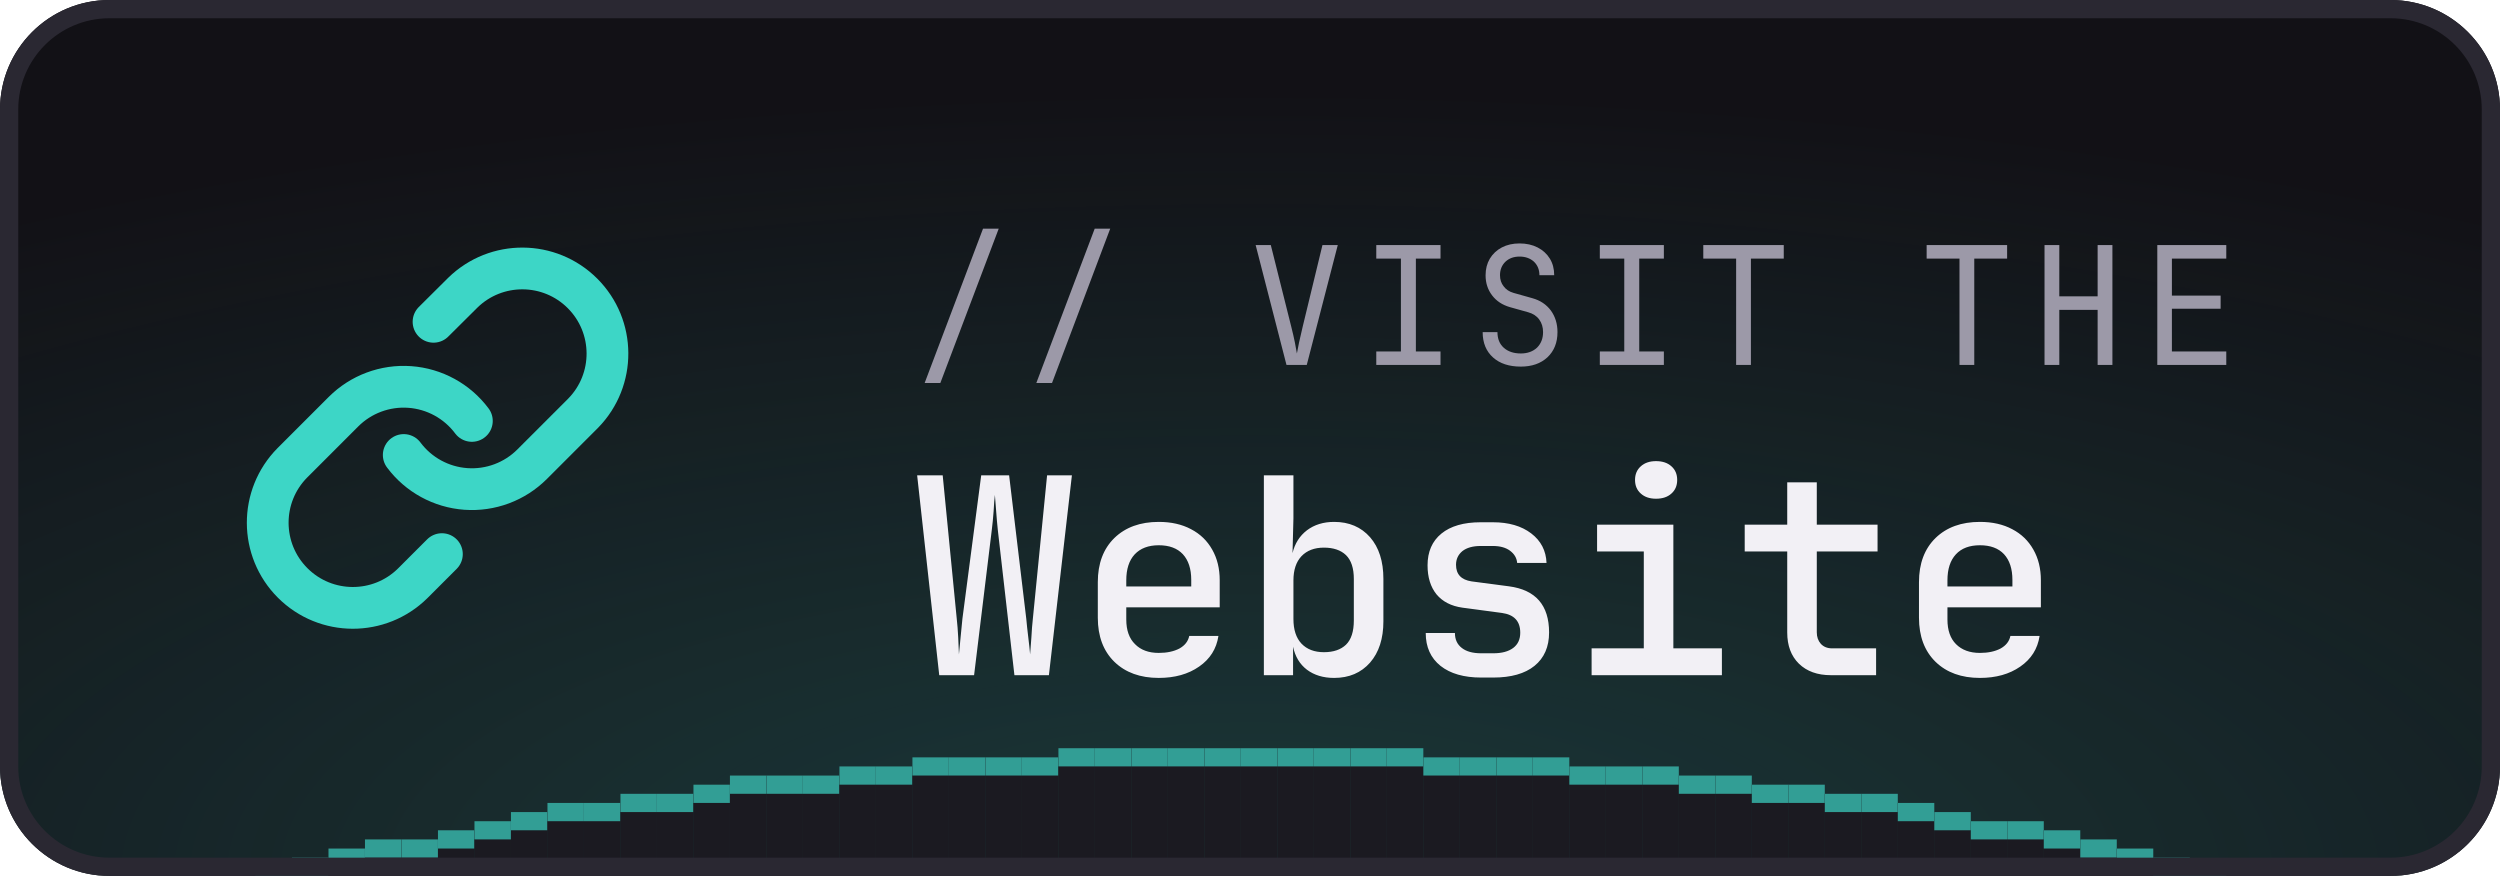
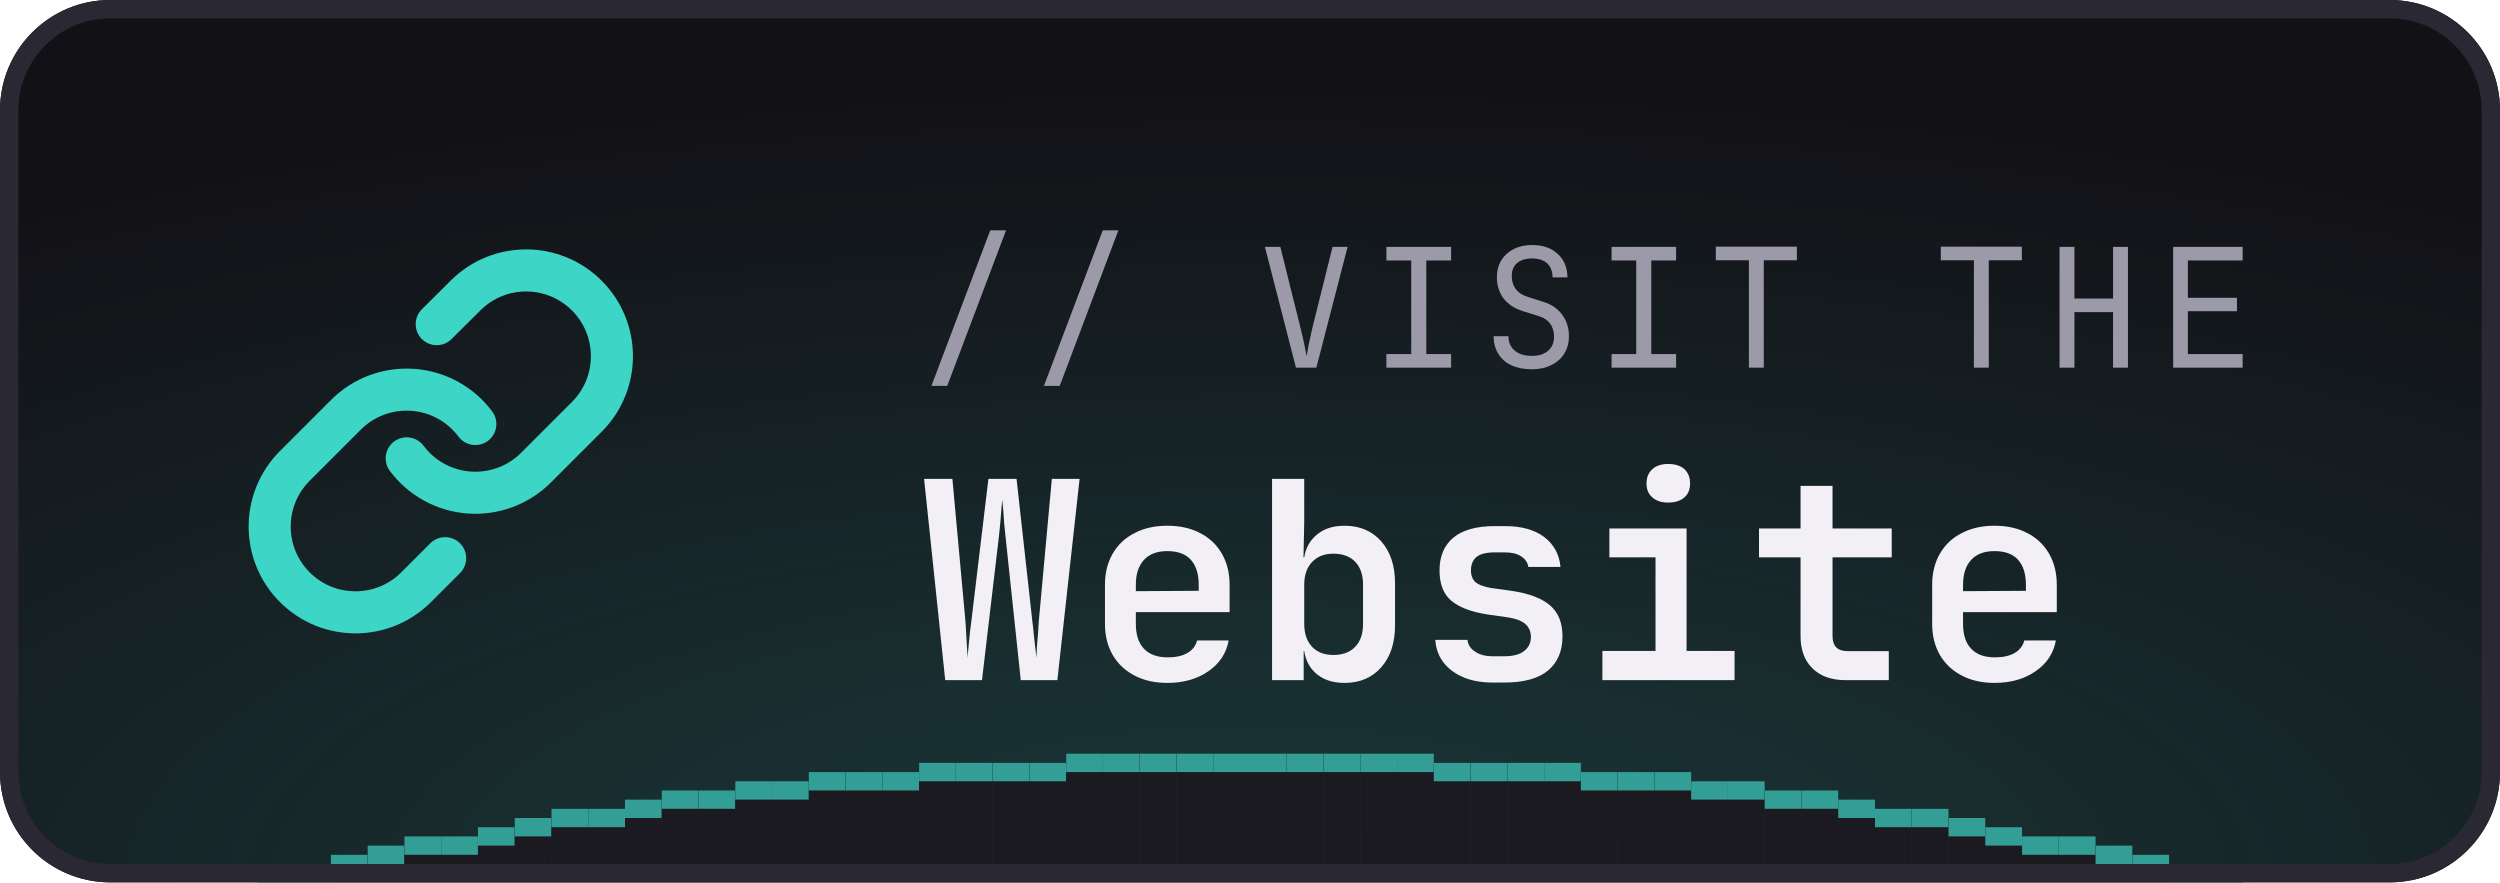
- <svg xmlns="http://www.w3.org/2000/svg" width="137" height="48" fill="none" viewBox="0 0 137 48">
+ <svg xmlns="http://www.w3.org/2000/svg" width="136" height="48" fill="none" viewBox="0 0 136 48">
  <defs>
    <clipPath id="badges-plugins-xrewind-cozy-website-tile">
-       <rect width="137" height="48" rx="6" />
+       <rect width="136" height="48" rx="6" />
    </clipPath>
    <radialGradient id="badges-plugins-xrewind-cozy-website-glow" cx="0.5" cy="1" r="0.9">
      <stop offset="0" stop-color="#3DD6C6" stop-opacity=".2" />
      <stop offset="1" stop-color="#3DD6C6" stop-opacity="0" />
    </radialGradient>
  </defs>
  <g clip-path="url(#badges-plugins-xrewind-cozy-website-tile)">
-     <rect width="137" height="48" fill="#121116" />
-     <rect width="137" height="48" fill="url(#badges-plugins-xrewind-cozy-website-glow)" />
+     <rect width="136" height="48" fill="#121116" />
+     <rect width="136" height="48" fill="url(#badges-plugins-xrewind-cozy-website-glow)" />
    <rect x="0" y="51.5" width="2" height="-3.5" fill="#1B1A21" />
    <rect x="0" y="51.5" width="2" height="1" fill="#3DD6C6" fill-opacity=".7" />
    <rect x="2" y="51" width="2" height="-3" fill="#1B1A21" />
    <rect x="2" y="51" width="2" height="1" fill="#3DD6C6" fill-opacity=".7" />
    <rect x="4" y="50.5" width="2" height="-2.5" fill="#1B1A21" />
    <rect x="4" y="50.5" width="2" height="1" fill="#3DD6C6" fill-opacity=".7" />
-     <rect x="6" y="50" width="2" height="-2" fill="#1B1A21" />
-     <rect x="6" y="50" width="2" height="1" fill="#3DD6C6" fill-opacity=".7" />
+     <rect x="6" y="49.5" width="2" height="-1.5" fill="#1B1A21" />
+     <rect x="6" y="49.5" width="2" height="1" fill="#3DD6C6" fill-opacity=".7" />
    <rect x="8" y="49" width="2" height="-1" fill="#1B1A21" />
    <rect x="8" y="49" width="2" height="1" fill="#3DD6C6" fill-opacity=".7" />
    <rect x="10" y="48.5" width="2" height="-0.5" fill="#1B1A21" />
    <rect x="10" y="48.5" width="2" height="1" fill="#3DD6C6" fill-opacity=".7" />
    <rect x="12" y="48" width="2" height="0" fill="#1B1A21" />
    <rect x="12" y="48" width="2" height="1" fill="#3DD6C6" fill-opacity=".7" />
    <rect x="14" y="47.5" width="2" height="0.5" fill="#1B1A21" />
    <rect x="14" y="47.5" width="2" height="1" fill="#3DD6C6" fill-opacity=".7" />
    <rect x="16" y="47" width="2" height="1" fill="#1B1A21" />
    <rect x="16" y="47" width="2" height="1" fill="#3DD6C6" fill-opacity=".7" />
    <rect x="18" y="46.5" width="2" height="1.5" fill="#1B1A21" />
    <rect x="18" y="46.5" width="2" height="1" fill="#3DD6C6" fill-opacity=".7" />
    <rect x="20" y="46" width="2" height="2" fill="#1B1A21" />
    <rect x="20" y="46" width="2" height="1" fill="#3DD6C6" fill-opacity=".7" />
-     <rect x="22" y="46" width="2" height="2" fill="#1B1A21" />
-     <rect x="22" y="46" width="2" height="1" fill="#3DD6C6" fill-opacity=".7" />
+     <rect x="22" y="45.5" width="2" height="2.5" fill="#1B1A21" />
+     <rect x="22" y="45.5" width="2" height="1" fill="#3DD6C6" fill-opacity=".7" />
    <rect x="24" y="45.5" width="2" height="2.5" fill="#1B1A21" />
    <rect x="24" y="45.5" width="2" height="1" fill="#3DD6C6" fill-opacity=".7" />
    <rect x="26" y="45" width="2" height="3" fill="#1B1A21" />
    <rect x="26" y="45" width="2" height="1" fill="#3DD6C6" fill-opacity=".7" />
    <rect x="28" y="44.5" width="2" height="3.5" fill="#1B1A21" />
    <rect x="28" y="44.5" width="2" height="1" fill="#3DD6C6" fill-opacity=".7" />
    <rect x="30" y="44" width="2" height="4" fill="#1B1A21" />
    <rect x="30" y="44" width="2" height="1" fill="#3DD6C6" fill-opacity=".7" />
    <rect x="32" y="44" width="2" height="4" fill="#1B1A21" />
    <rect x="32" y="44" width="2" height="1" fill="#3DD6C6" fill-opacity=".7" />
    <rect x="34" y="43.5" width="2" height="4.5" fill="#1B1A21" />
    <rect x="34" y="43.5" width="2" height="1" fill="#3DD6C6" fill-opacity=".7" />
-     <rect x="36" y="43.5" width="2" height="4.5" fill="#1B1A21" />
-     <rect x="36" y="43.5" width="2" height="1" fill="#3DD6C6" fill-opacity=".7" />
+     <rect x="36" y="43" width="2" height="5" fill="#1B1A21" />
+     <rect x="36" y="43" width="2" height="1" fill="#3DD6C6" fill-opacity=".7" />
    <rect x="38" y="43" width="2" height="5" fill="#1B1A21" />
    <rect x="38" y="43" width="2" height="1" fill="#3DD6C6" fill-opacity=".7" />
    <rect x="40" y="42.5" width="2" height="5.5" fill="#1B1A21" />
    <rect x="40" y="42.5" width="2" height="1" fill="#3DD6C6" fill-opacity=".7" />
    <rect x="42" y="42.5" width="2" height="5.5" fill="#1B1A21" />
    <rect x="42" y="42.5" width="2" height="1" fill="#3DD6C6" fill-opacity=".7" />
-     <rect x="44" y="42.5" width="2" height="5.5" fill="#1B1A21" />
-     <rect x="44" y="42.5" width="2" height="1" fill="#3DD6C6" fill-opacity=".7" />
+     <rect x="44" y="42" width="2" height="6" fill="#1B1A21" />
+     <rect x="44" y="42" width="2" height="1" fill="#3DD6C6" fill-opacity=".7" />
    <rect x="46" y="42" width="2" height="6" fill="#1B1A21" />
    <rect x="46" y="42" width="2" height="1" fill="#3DD6C6" fill-opacity=".7" />
    <rect x="48" y="42" width="2" height="6" fill="#1B1A21" />
    <rect x="48" y="42" width="2" height="1" fill="#3DD6C6" fill-opacity=".7" />
    <rect x="50" y="41.5" width="2" height="6.5" fill="#1B1A21" />
    <rect x="50" y="41.5" width="2" height="1" fill="#3DD6C6" fill-opacity=".7" />
    <rect x="52" y="41.5" width="2" height="6.5" fill="#1B1A21" />
    <rect x="52" y="41.5" width="2" height="1" fill="#3DD6C6" fill-opacity=".7" />
    <rect x="54" y="41.5" width="2" height="6.5" fill="#1B1A21" />
    <rect x="54" y="41.5" width="2" height="1" fill="#3DD6C6" fill-opacity=".7" />
    <rect x="56" y="41.5" width="2" height="6.5" fill="#1B1A21" />
    <rect x="56" y="41.5" width="2" height="1" fill="#3DD6C6" fill-opacity=".7" />
    <rect x="58" y="41" width="2" height="7" fill="#1B1A21" />
    <rect x="58" y="41" width="2" height="1" fill="#3DD6C6" fill-opacity=".7" />
    <rect x="60" y="41" width="2" height="7" fill="#1B1A21" />
    <rect x="60" y="41" width="2" height="1" fill="#3DD6C6" fill-opacity=".7" />
    <rect x="62" y="41" width="2" height="7" fill="#1B1A21" />
    <rect x="62" y="41" width="2" height="1" fill="#3DD6C6" fill-opacity=".7" />
    <rect x="64" y="41" width="2" height="7" fill="#1B1A21" />
    <rect x="64" y="41" width="2" height="1" fill="#3DD6C6" fill-opacity=".7" />
    <rect x="66" y="41" width="2" height="7" fill="#1B1A21" />
    <rect x="66" y="41" width="2" height="1" fill="#3DD6C6" fill-opacity=".7" />
    <rect x="68" y="41" width="2" height="7" fill="#1B1A21" />
    <rect x="68" y="41" width="2" height="1" fill="#3DD6C6" fill-opacity=".7" />
    <rect x="70" y="41" width="2" height="7" fill="#1B1A21" />
    <rect x="70" y="41" width="2" height="1" fill="#3DD6C6" fill-opacity=".7" />
    <rect x="72" y="41" width="2" height="7" fill="#1B1A21" />
    <rect x="72" y="41" width="2" height="1" fill="#3DD6C6" fill-opacity=".7" />
    <rect x="74" y="41" width="2" height="7" fill="#1B1A21" />
    <rect x="74" y="41" width="2" height="1" fill="#3DD6C6" fill-opacity=".7" />
    <rect x="76" y="41" width="2" height="7" fill="#1B1A21" />
    <rect x="76" y="41" width="2" height="1" fill="#3DD6C6" fill-opacity=".7" />
    <rect x="78" y="41.5" width="2" height="6.5" fill="#1B1A21" />
    <rect x="78" y="41.5" width="2" height="1" fill="#3DD6C6" fill-opacity=".7" />
    <rect x="80" y="41.5" width="2" height="6.5" fill="#1B1A21" />
    <rect x="80" y="41.5" width="2" height="1" fill="#3DD6C6" fill-opacity=".7" />
    <rect x="82" y="41.5" width="2" height="6.5" fill="#1B1A21" />
    <rect x="82" y="41.5" width="2" height="1" fill="#3DD6C6" fill-opacity=".7" />
    <rect x="84" y="41.5" width="2" height="6.5" fill="#1B1A21" />
    <rect x="84" y="41.5" width="2" height="1" fill="#3DD6C6" fill-opacity=".7" />
    <rect x="86" y="42" width="2" height="6" fill="#1B1A21" />
    <rect x="86" y="42" width="2" height="1" fill="#3DD6C6" fill-opacity=".7" />
    <rect x="88" y="42" width="2" height="6" fill="#1B1A21" />
    <rect x="88" y="42" width="2" height="1" fill="#3DD6C6" fill-opacity=".7" />
    <rect x="90" y="42" width="2" height="6" fill="#1B1A21" />
    <rect x="90" y="42" width="2" height="1" fill="#3DD6C6" fill-opacity=".7" />
    <rect x="92" y="42.5" width="2" height="5.5" fill="#1B1A21" />
    <rect x="92" y="42.5" width="2" height="1" fill="#3DD6C6" fill-opacity=".7" />
    <rect x="94" y="42.5" width="2" height="5.5" fill="#1B1A21" />
    <rect x="94" y="42.5" width="2" height="1" fill="#3DD6C6" fill-opacity=".7" />
    <rect x="96" y="43" width="2" height="5" fill="#1B1A21" />
    <rect x="96" y="43" width="2" height="1" fill="#3DD6C6" fill-opacity=".7" />
    <rect x="98" y="43" width="2" height="5" fill="#1B1A21" />
    <rect x="98" y="43" width="2" height="1" fill="#3DD6C6" fill-opacity=".7" />
    <rect x="100" y="43.5" width="2" height="4.5" fill="#1B1A21" />
    <rect x="100" y="43.5" width="2" height="1" fill="#3DD6C6" fill-opacity=".7" />
-     <rect x="102" y="43.5" width="2" height="4.5" fill="#1B1A21" />
-     <rect x="102" y="43.5" width="2" height="1" fill="#3DD6C6" fill-opacity=".7" />
+     <rect x="102" y="44" width="2" height="4" fill="#1B1A21" />
+     <rect x="102" y="44" width="2" height="1" fill="#3DD6C6" fill-opacity=".7" />
    <rect x="104" y="44" width="2" height="4" fill="#1B1A21" />
    <rect x="104" y="44" width="2" height="1" fill="#3DD6C6" fill-opacity=".7" />
    <rect x="106" y="44.5" width="2" height="3.5" fill="#1B1A21" />
    <rect x="106" y="44.5" width="2" height="1" fill="#3DD6C6" fill-opacity=".7" />
    <rect x="108" y="45" width="2" height="3" fill="#1B1A21" />
    <rect x="108" y="45" width="2" height="1" fill="#3DD6C6" fill-opacity=".7" />
-     <rect x="110" y="45" width="2" height="3" fill="#1B1A21" />
-     <rect x="110" y="45" width="2" height="1" fill="#3DD6C6" fill-opacity=".7" />
+     <rect x="110" y="45.5" width="2" height="2.5" fill="#1B1A21" />
+     <rect x="110" y="45.5" width="2" height="1" fill="#3DD6C6" fill-opacity=".7" />
    <rect x="112" y="45.5" width="2" height="2.5" fill="#1B1A21" />
    <rect x="112" y="45.5" width="2" height="1" fill="#3DD6C6" fill-opacity=".7" />
    <rect x="114" y="46" width="2" height="2" fill="#1B1A21" />
    <rect x="114" y="46" width="2" height="1" fill="#3DD6C6" fill-opacity=".7" />
    <rect x="116" y="46.5" width="2" height="1.5" fill="#1B1A21" />
    <rect x="116" y="46.5" width="2" height="1" fill="#3DD6C6" fill-opacity=".7" />
    <rect x="118" y="47" width="2" height="1" fill="#1B1A21" />
    <rect x="118" y="47" width="2" height="1" fill="#3DD6C6" fill-opacity=".7" />
    <rect x="120" y="47.5" width="2" height="0.5" fill="#1B1A21" />
    <rect x="120" y="47.5" width="2" height="1" fill="#3DD6C6" fill-opacity=".7" />
    <rect x="122" y="48" width="2" height="0" fill="#1B1A21" />
    <rect x="122" y="48" width="2" height="1" fill="#3DD6C6" fill-opacity=".7" />
    <rect x="124" y="48.5" width="2" height="-0.5" fill="#1B1A21" />
    <rect x="124" y="48.5" width="2" height="1" fill="#3DD6C6" fill-opacity=".7" />
    <rect x="126" y="49" width="2" height="-1" fill="#1B1A21" />
    <rect x="126" y="49" width="2" height="1" fill="#3DD6C6" fill-opacity=".7" />
    <rect x="128" y="49.5" width="2" height="-1.5" fill="#1B1A21" />
    <rect x="128" y="49.5" width="2" height="1" fill="#3DD6C6" fill-opacity=".7" />
-     <rect x="130" y="50" width="2" height="-2" fill="#1B1A21" />
-     <rect x="130" y="50" width="2" height="1" fill="#3DD6C6" fill-opacity=".7" />
-     <rect x="132" y="50.5" width="2" height="-2.5" fill="#1B1A21" />
-     <rect x="132" y="50.5" width="2" height="1" fill="#3DD6C6" fill-opacity=".7" />
+     <rect x="130" y="50.5" width="2" height="-2.5" fill="#1B1A21" />
+     <rect x="130" y="50.5" width="2" height="1" fill="#3DD6C6" fill-opacity=".7" />
+     <rect x="132" y="51" width="2" height="-3" fill="#1B1A21" />
+     <rect x="132" y="51" width="2" height="1" fill="#3DD6C6" fill-opacity=".7" />
    <rect x="134" y="51.5" width="2" height="-3.5" fill="#1B1A21" />
    <rect x="134" y="51.5" width="2" height="1" fill="#3DD6C6" fill-opacity=".7" />
-     <rect x="136" y="52" width="2" height="-4" fill="#1B1A21" />
-     <rect x="136" y="52" width="2" height="1" fill="#3DD6C6" fill-opacity=".7" />
  </g>
-   <rect x=".5" y=".5" width="136" height="47" rx="5.5" stroke="#2A2832" />
+   <rect x=".5" y=".5" width="135" height="47" rx="5.5" stroke="#2A2832" />
  <g transform="translate(8 8) scale(0.8)">
    <g>
      <g stroke="#3DD6C6" stroke-linecap="round" stroke-linejoin="round" stroke-width="2.86">
        <path d="M17.656 21.167a5.83 5.83 0 0 0 8.796.63l3.5-3.5a5.833 5.833 0 0 0-8.248-8.249l-2.007 1.995" />
        <path d="M22.323 18.833a5.833 5.833 0 0 0-8.797-.63l-3.5 3.5a5.833 5.833 0 0 0 8.249 8.249l1.995-1.995" />
      </g>
    </g>
  </g>
-   <path fill="#9C99A8" d="M51.53 20.99L50.67 20.99L53.87 12.53L54.73 12.53L51.53 20.99M57.65 20.99L56.79 20.99L59.99 12.53L60.84 12.53L57.65 20.99M71.61 20L70.5 20L68.81 13.43L69.64 13.43L70.76 17.9Q70.88 18.37 70.96 18.77Q71.03 19.16 71.07 19.37L71.07 19.37Q71.11 19.16 71.19 18.76Q71.28 18.36 71.39 17.89L71.39 17.89L72.47 13.43L73.31 13.43L71.61 20M78.94 20L75.42 20L75.42 19.26L76.77 19.26L76.77 14.17L75.42 14.17L75.42 13.43L78.94 13.43L78.94 14.17L77.59 14.17L77.59 19.26L78.94 19.26L78.94 20M83.34 20.09L83.34 20.09Q82.38 20.09 81.82 19.59Q81.25 19.08 81.25 18.2L81.25 18.2L82.06 18.2Q82.06 18.75 82.41 19.06Q82.76 19.37 83.34 19.37L83.34 19.37Q83.89 19.37 84.23 19.05Q84.56 18.72 84.56 18.2L84.56 18.2Q84.56 17.8 84.35 17.51Q84.14 17.22 83.74 17.11L83.74 17.11L82.74 16.83Q82.12 16.65 81.77 16.19Q81.41 15.72 81.41 15.09L81.41 15.09Q81.41 14.57 81.64 14.18Q81.88 13.78 82.3 13.56Q82.72 13.34 83.27 13.34L83.27 13.34Q83.83 13.34 84.26 13.56Q84.69 13.78 84.93 14.17Q85.17 14.56 85.17 15.08L85.17 15.08L84.36 15.08Q84.36 14.63 84.06 14.34Q83.75 14.06 83.27 14.06L83.27 14.06Q82.8 14.06 82.5 14.34Q82.2 14.63 82.2 15.08L82.2 15.08Q82.2 15.44 82.4 15.69Q82.59 15.95 82.94 16.05L82.94 16.05L83.97 16.34Q84.62 16.52 84.99 17.02Q85.35 17.52 85.35 18.2L85.35 18.2Q85.35 19.06 84.8 19.58Q84.25 20.09 83.34 20.09M91.18 20L87.67 20L87.67 19.26L89.01 19.26L89.01 14.17L87.67 14.17L87.67 13.43L91.18 13.43L91.18 14.17L89.83 14.17L89.83 19.26L91.18 19.26L91.18 20M95.95 20L95.14 20L95.14 14.17L93.34 14.17L93.34 13.43L97.75 13.43L97.75 14.17L95.95 14.17L95.95 20M108.19 20L107.38 20L107.38 14.17L105.58 14.17L105.58 13.43L109.99 13.43L109.99 14.17L108.19 14.17L108.19 20M112.85 20L112.04 20L112.04 13.43L112.85 13.43L112.85 16.24L114.95 16.24L114.95 13.43L115.76 13.43L115.76 20L114.95 20L114.95 16.98L112.85 16.98L112.85 20M122 20L118.22 20L118.22 13.43L122 13.43L122 14.17L119.02 14.17L119.02 16.2L121.69 16.2L121.69 16.92L119.02 16.92L119.02 19.26L122 19.26L122 20" />
-   <path fill="#F2F0F5" d="M53.38 37L51.47 37L50.26 26.05L51.66 26.05L52.43 33.91Q52.48 34.36 52.51 34.93Q52.53 35.5 52.55 35.86L52.55 35.86Q52.59 35.5 52.64 34.93Q52.69 34.36 52.74 33.91L52.74 33.91L53.77 26.05L55.3 26.05L56.24 33.91Q56.28 34.36 56.35 34.93Q56.42 35.5 56.45 35.86L56.45 35.86Q56.48 35.5 56.52 34.93Q56.55 34.36 56.6 33.91L56.6 33.91L57.38 26.05L58.74 26.05L57.48 37L55.59 37L54.68 29.04Q54.63 28.57 54.59 28.02Q54.55 27.46 54.52 27.12L54.52 27.12Q54.48 27.46 54.45 28.02Q54.41 28.57 54.35 29.04L54.35 29.04L53.38 37M63.5 37.15L63.5 37.15Q61.98 37.15 61.07 36.27Q60.16 35.38 60.16 33.85L60.16 33.85L60.16 31.9Q60.16 30.37 61.07 29.48Q61.98 28.6 63.5 28.6L63.5 28.6Q64.52 28.6 65.27 29Q66.02 29.39 66.43 30.12Q66.84 30.84 66.84 31.8L66.84 31.8L66.84 33.28L61.72 33.28L61.72 33.95Q61.72 34.83 62.2 35.3Q62.67 35.78 63.5 35.78L63.5 35.78Q64.17 35.78 64.63 35.54Q65.08 35.29 65.17 34.85L65.17 34.85L66.77 34.85Q66.61 35.91 65.71 36.53Q64.82 37.15 63.5 37.15M61.72 31.8L61.72 31.8L61.72 32.14L65.28 32.14L65.28 31.78Q65.28 30.87 64.82 30.37Q64.36 29.88 63.5 29.88L63.5 29.88Q62.65 29.88 62.18 30.38Q61.72 30.88 61.72 31.8M73.11 37.15L73.11 37.15Q72.22 37.15 71.62 36.7Q71.03 36.25 70.86 35.44L70.86 35.44L70.86 37L69.26 37L69.26 26.05L70.88 26.05L70.88 28.41L70.83 30.31Q71.02 29.52 71.62 29.06Q72.23 28.6 73.11 28.6L73.11 28.6Q74.34 28.6 75.08 29.44Q75.81 30.28 75.81 31.72L75.81 31.72L75.81 34.05Q75.81 35.47 75.08 36.31Q74.34 37.15 73.11 37.15M72.55 35.74L72.55 35.74Q73.33 35.74 73.76 35.33Q74.19 34.91 74.19 34L74.19 34L74.19 31.73Q74.19 30.84 73.76 30.42Q73.33 30.01 72.55 30.01L72.55 30.01Q71.77 30.01 71.32 30.48Q70.88 30.95 70.88 31.81L70.88 31.81L70.88 33.92Q70.88 34.8 71.32 35.27Q71.77 35.74 72.55 35.74M81.83 37.13L81.17 37.13Q79.75 37.13 78.94 36.49Q78.13 35.84 78.13 34.69L78.13 34.69L79.73 34.69Q79.73 35.22 80.11 35.51Q80.48 35.8 81.17 35.8L81.17 35.8L81.83 35.8Q82.53 35.8 82.92 35.51Q83.31 35.22 83.31 34.67L83.31 34.67Q83.31 33.73 82.31 33.59L82.31 33.59L80.14 33.3Q79.22 33.17 78.72 32.57Q78.23 31.96 78.23 30.98L78.23 30.98Q78.23 29.86 78.99 29.24Q79.75 28.62 81.14 28.62L81.14 28.62L81.81 28.62Q83.11 28.62 83.91 29.23Q84.71 29.84 84.75 30.85L84.75 30.85L83.14 30.85Q83.11 30.45 82.75 30.18Q82.4 29.92 81.81 29.92L81.81 29.92L81.14 29.92Q80.5 29.92 80.14 30.2Q79.79 30.49 79.79 30.95L79.79 30.95Q79.79 31.73 80.64 31.86L80.64 31.86L82.69 32.13Q84.89 32.42 84.89 34.66L84.89 34.66Q84.89 35.84 84.09 36.49Q83.3 37.13 81.83 37.13L81.83 37.13M94.36 37L87.22 37L87.22 35.53L90.08 35.53L90.08 30.22L87.52 30.22L87.52 28.75L91.7 28.75L91.7 35.53L94.36 35.53L94.36 37M90.75 27.33L90.75 27.33Q90.23 27.33 89.92 27.05Q89.6 26.77 89.6 26.3L89.6 26.3Q89.6 25.83 89.92 25.55Q90.23 25.27 90.75 25.27L90.75 25.27Q91.28 25.27 91.59 25.55Q91.91 25.83 91.91 26.3L91.91 26.3Q91.91 26.77 91.59 27.05Q91.28 27.33 90.75 27.33M102.81 37L100.33 37Q99.23 37 98.58 36.37Q97.94 35.74 97.94 34.66L97.94 34.66L97.94 30.22L95.61 30.22L95.61 28.75L97.94 28.75L97.94 26.43L99.56 26.43L99.56 28.75L102.89 28.75L102.89 30.22L99.56 30.22L99.56 34.65Q99.56 35.03 99.78 35.28Q100.01 35.53 100.4 35.53L100.4 35.53L102.81 35.53L102.81 37M108.5 37.15L108.5 37.15Q106.98 37.15 106.07 36.27Q105.16 35.38 105.16 33.85L105.16 33.85L105.16 31.9Q105.16 30.37 106.07 29.48Q106.98 28.6 108.5 28.6L108.5 28.6Q109.52 28.6 110.27 29Q111.02 29.39 111.43 30.12Q111.84 30.84 111.84 31.8L111.84 31.8L111.84 33.28L106.72 33.28L106.72 33.95Q106.72 34.83 107.19 35.3Q107.67 35.78 108.5 35.78L108.5 35.78Q109.17 35.78 109.63 35.54Q110.08 35.29 110.17 34.85L110.17 34.85L111.77 34.85Q111.61 35.91 110.71 36.53Q109.82 37.15 108.5 37.15M106.72 31.8L106.72 31.8L106.72 32.14L110.28 32.14L110.28 31.78Q110.28 30.87 109.82 30.37Q109.36 29.88 108.5 29.88L108.5 29.88Q107.64 29.88 107.18 30.38Q106.72 30.88 106.72 31.8" />
+   <path d="M51.53 20.99L50.67 20.99L53.87 12.53L54.73 12.53L51.53 20.99M57.65 20.99L56.79 20.99L59.99 12.53L60.84 12.53L57.65 20.99M71.61 20L70.5 20L68.81 13.43L69.65 13.43L70.76 17.89Q70.88 18.36 70.96 18.76Q71.04 19.16 71.08 19.37L71.08 19.37Q71.11 19.16 71.19 18.76Q71.27 18.36 71.38 17.89L71.38 17.89L72.49 13.43L73.31 13.43L71.61 20M78.94 20L75.42 20L75.42 19.26L76.77 19.26L76.77 14.17L75.42 14.17L75.42 13.43L78.94 13.43L78.94 14.17L77.59 14.17L77.59 19.26L78.94 19.26L78.94 20M83.34 20.09L83.34 20.09Q82.69 20.09 82.22 19.87Q81.76 19.66 81.51 19.25Q81.26 18.85 81.25 18.29L81.25 18.29L82.06 18.29Q82.06 18.79 82.4 19.07Q82.73 19.36 83.34 19.36L83.34 19.36Q83.9 19.36 84.22 19.08Q84.54 18.8 84.54 18.31L84.54 18.31Q84.54 17.91 84.33 17.61Q84.12 17.32 83.72 17.2L83.72 17.2L82.83 16.92Q82.16 16.71 81.79 16.23Q81.43 15.74 81.43 15.09L81.43 15.09Q81.43 14.55 81.67 14.16Q81.91 13.77 82.34 13.55Q82.77 13.33 83.35 13.33L83.35 13.33Q84.22 13.33 84.74 13.81Q85.26 14.29 85.27 15.09L85.27 15.09L84.46 15.09Q84.46 14.61 84.17 14.33Q83.88 14.06 83.35 14.06L83.35 14.06Q82.82 14.06 82.53 14.31Q82.24 14.56 82.24 15.01L82.24 15.01Q82.24 15.42 82.45 15.72Q82.67 16.01 83.08 16.14L83.08 16.14L83.98 16.43Q84.63 16.63 84.99 17.13Q85.35 17.62 85.35 18.29L85.35 18.29Q85.35 18.83 85.1 19.23Q84.85 19.64 84.39 19.86Q83.94 20.09 83.34 20.09M91.18 20L87.67 20L87.67 19.26L89.01 19.26L89.01 14.17L87.67 14.17L87.67 13.43L91.18 13.43L91.18 14.17L89.83 14.17L89.83 19.26L91.18 19.26L91.18 20M95.95 20L95.14 20L95.14 14.16L93.34 14.16L93.34 13.42L97.75 13.42L97.75 14.16L95.95 14.16L95.95 20M108.19 20L107.38 20L107.38 14.16L105.58 14.16L105.58 13.42L109.99 13.42L109.99 14.16L108.19 14.16L108.19 20M112.85 20L112.04 20L112.04 13.43L112.85 13.43L112.85 16.24L114.95 16.24L114.95 13.43L115.76 13.43L115.76 20L114.95 20L114.95 16.98L112.85 16.98L112.85 20M122 20L118.22 20L118.22 13.43L122 13.43L122 14.17L119.02 14.17L119.02 16.2L121.69 16.2L121.69 16.93L119.02 16.93L119.02 19.26L122 19.26L122 20" fill="#9C99A8" />
+   <path d="M53.42 37L51.42 37L50.27 26.05L51.81 26.05L52.52 33.8Q52.53 34.08 52.56 34.44Q52.58 34.81 52.6 35.17Q52.63 35.53 52.63 35.8L52.63 35.8Q52.66 35.53 52.69 35.17Q52.72 34.81 52.76 34.44Q52.8 34.08 52.84 33.8L52.84 33.8L53.77 26.05L55.3 26.05L56.16 33.8Q56.2 34.08 56.23 34.44Q56.27 34.81 56.31 35.17Q56.36 35.53 56.38 35.8L56.38 35.8Q56.39 35.53 56.41 35.17Q56.44 34.81 56.47 34.44Q56.49 34.08 56.51 33.8L56.51 33.8L57.22 26.05L58.73 26.05L57.52 37L55.53 37L54.7 29.19Q54.66 28.87 54.63 28.51L54.63 28.51L54.58 27.79Q54.55 27.43 54.52 27.18L54.52 27.18Q54.5 27.43 54.47 27.79L54.47 27.79L54.41 28.51Q54.38 28.87 54.34 29.19L54.34 29.19L53.42 37M63.5 37.15L63.5 37.15Q62.48 37.15 61.72 36.75Q60.95 36.35 60.53 35.63Q60.11 34.9 60.11 33.94L60.11 33.94L60.11 31.81Q60.11 30.85 60.53 30.12Q60.95 29.39 61.72 29Q62.48 28.6 63.5 28.6L63.5 28.6Q64.53 28.6 65.29 29Q66.05 29.39 66.47 30.12Q66.89 30.85 66.89 31.81L66.89 31.81L66.89 33.3L61.79 33.3L61.79 33.94Q61.79 34.83 62.23 35.29Q62.67 35.76 63.52 35.76L63.52 35.76Q64.19 35.76 64.6 35.52Q65.02 35.27 65.12 34.84L65.12 34.84L66.84 34.84Q66.65 35.89 65.73 36.52Q64.82 37.15 63.5 37.15M61.79 32.16L65.21 32.14L65.21 31.81Q65.21 30.93 64.78 30.45Q64.36 29.98 63.5 29.98L63.5 29.98Q62.67 29.98 62.23 30.46Q61.79 30.94 61.79 31.81L61.79 31.81L61.79 32.16M73.14 37.15L73.14 37.15Q72.13 37.15 71.53 36.58L71.53 36.58Q71.06 36.13 70.95 35.42L70.95 35.42L70.92 35.42L70.92 37L69.2 37L69.2 26.05L70.95 26.05L70.95 28.39L70.91 30.32L70.95 30.32Q71.06 29.62 71.54 29.17L71.54 29.17Q72.14 28.6 73.14 28.6L73.14 28.6Q74.39 28.6 75.14 29.45Q75.89 30.3 75.89 31.73L75.89 31.73L75.89 34.02Q75.89 35.45 75.14 36.3Q74.39 37.15 73.14 37.15M72.53 35.63L72.53 35.63Q73.3 35.63 73.72 35.19Q74.15 34.75 74.15 33.94L74.15 33.94L74.15 31.81Q74.15 31 73.72 30.56Q73.3 30.12 72.53 30.12L72.53 30.12Q71.81 30.12 71.38 30.57Q70.95 31.02 70.95 31.81L70.95 31.81L70.95 33.94Q70.95 34.73 71.38 35.19Q71.81 35.63 72.53 35.63M81.84 37.13L81.2 37.13Q80.28 37.13 79.6 36.84Q78.92 36.55 78.52 36.03Q78.13 35.52 78.08 34.81L78.08 34.81L79.83 34.81Q79.88 35.22 80.25 35.45Q80.61 35.7 81.2 35.7L81.2 35.7L81.84 35.7Q82.56 35.7 82.92 35.41Q83.28 35.13 83.28 34.65L83.28 34.65Q83.28 34.2 82.96 33.93Q82.64 33.67 82 33.58L82 33.58L80.94 33.43Q79.58 33.22 78.94 32.67Q78.31 32.13 78.31 31.03L78.31 31.03Q78.31 29.88 79.06 29.25Q79.82 28.62 81.31 28.62L81.31 28.62L81.88 28.62Q83.21 28.62 84 29.21Q84.8 29.82 84.89 30.84L84.89 30.84L83.14 30.84Q83.09 30.49 82.76 30.27Q82.43 30.05 81.88 30.05L81.88 30.05L81.31 30.05Q80.63 30.05 80.32 30.3Q80.02 30.55 80.02 31.03L80.02 31.03Q80.02 31.46 80.28 31.68Q80.56 31.9 81.14 31.99L81.14 31.99L82.22 32.14Q83.64 32.35 84.32 32.93Q85 33.51 85 34.62L85 34.62Q85 35.81 84.21 36.48Q83.42 37.13 81.84 37.13L81.84 37.13M94.36 37L87.17 37L87.17 35.41L90.06 35.41L90.06 30.32L87.55 30.32L87.55 28.75L91.75 28.75L91.75 35.41L94.36 35.41L94.36 37M90.75 27.34L90.75 27.34Q90.2 27.34 89.89 27.06Q89.57 26.79 89.57 26.3L89.57 26.3Q89.57 25.81 89.89 25.52Q90.2 25.24 90.75 25.24L90.75 25.24Q91.31 25.24 91.63 25.52Q91.94 25.81 91.94 26.3L91.94 26.3Q91.94 26.79 91.63 27.06Q91.31 27.34 90.75 27.34M102.75 37L100.4 37Q99.25 37 98.6 36.36Q97.95 35.73 97.95 34.6L97.95 34.6L97.95 30.32L95.69 30.32L95.69 28.75L97.95 28.75L97.95 26.43L99.69 26.43L99.69 28.75L102.91 28.75L102.91 30.32L99.69 30.32L99.69 34.6Q99.69 35.42 100.5 35.42L100.5 35.42L102.75 35.42L102.75 37M108.5 37.15L108.5 37.15Q107.48 37.15 106.72 36.75Q105.95 36.35 105.53 35.63Q105.11 34.9 105.11 33.94L105.11 33.94L105.11 31.81Q105.11 30.85 105.53 30.12Q105.95 29.39 106.72 29Q107.48 28.6 108.5 28.6L108.5 28.6Q109.53 28.6 110.29 29Q111.05 29.39 111.47 30.12Q111.89 30.85 111.89 31.81L111.89 31.81L111.89 33.3L106.79 33.3L106.79 33.94Q106.79 34.83 107.23 35.29Q107.67 35.76 108.52 35.76L108.52 35.76Q109.19 35.76 109.6 35.52Q110.02 35.27 110.12 34.84L110.12 34.84L111.84 34.84Q111.65 35.89 110.73 36.52Q109.82 37.15 108.5 37.15M106.79 32.16L110.21 32.14L110.21 31.81Q110.21 30.93 109.78 30.45Q109.36 29.98 108.5 29.98L108.5 29.98Q107.67 29.98 107.23 30.46Q106.79 30.94 106.79 31.81L106.79 31.81L106.79 32.16" fill="#F2F0F5" />
</svg>
